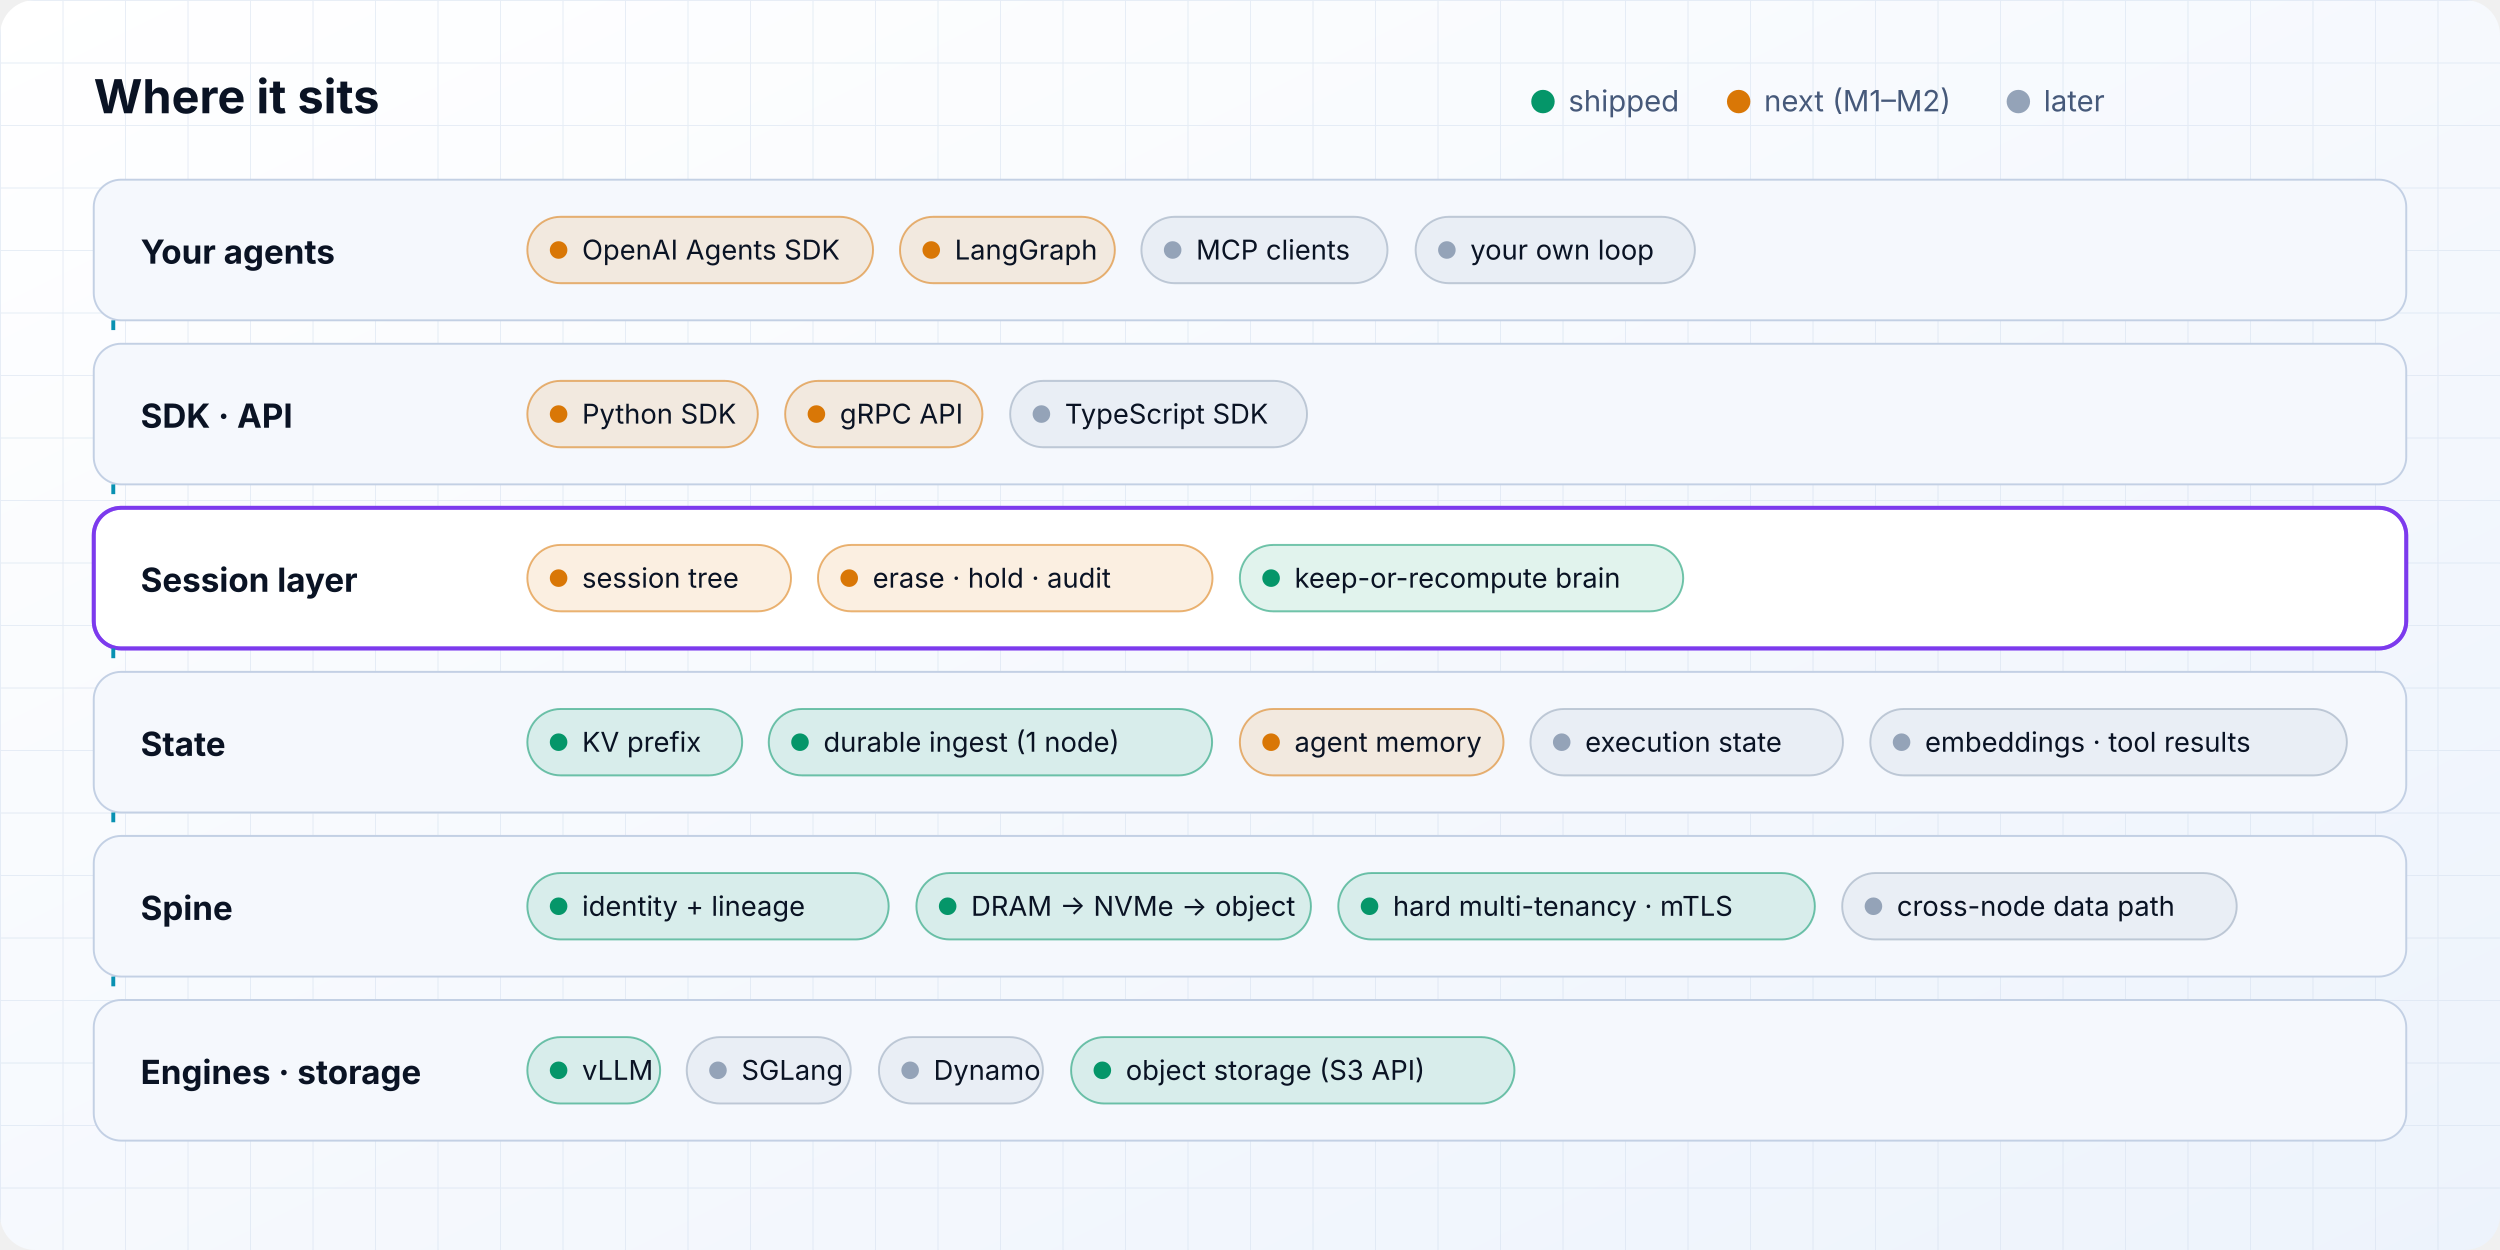
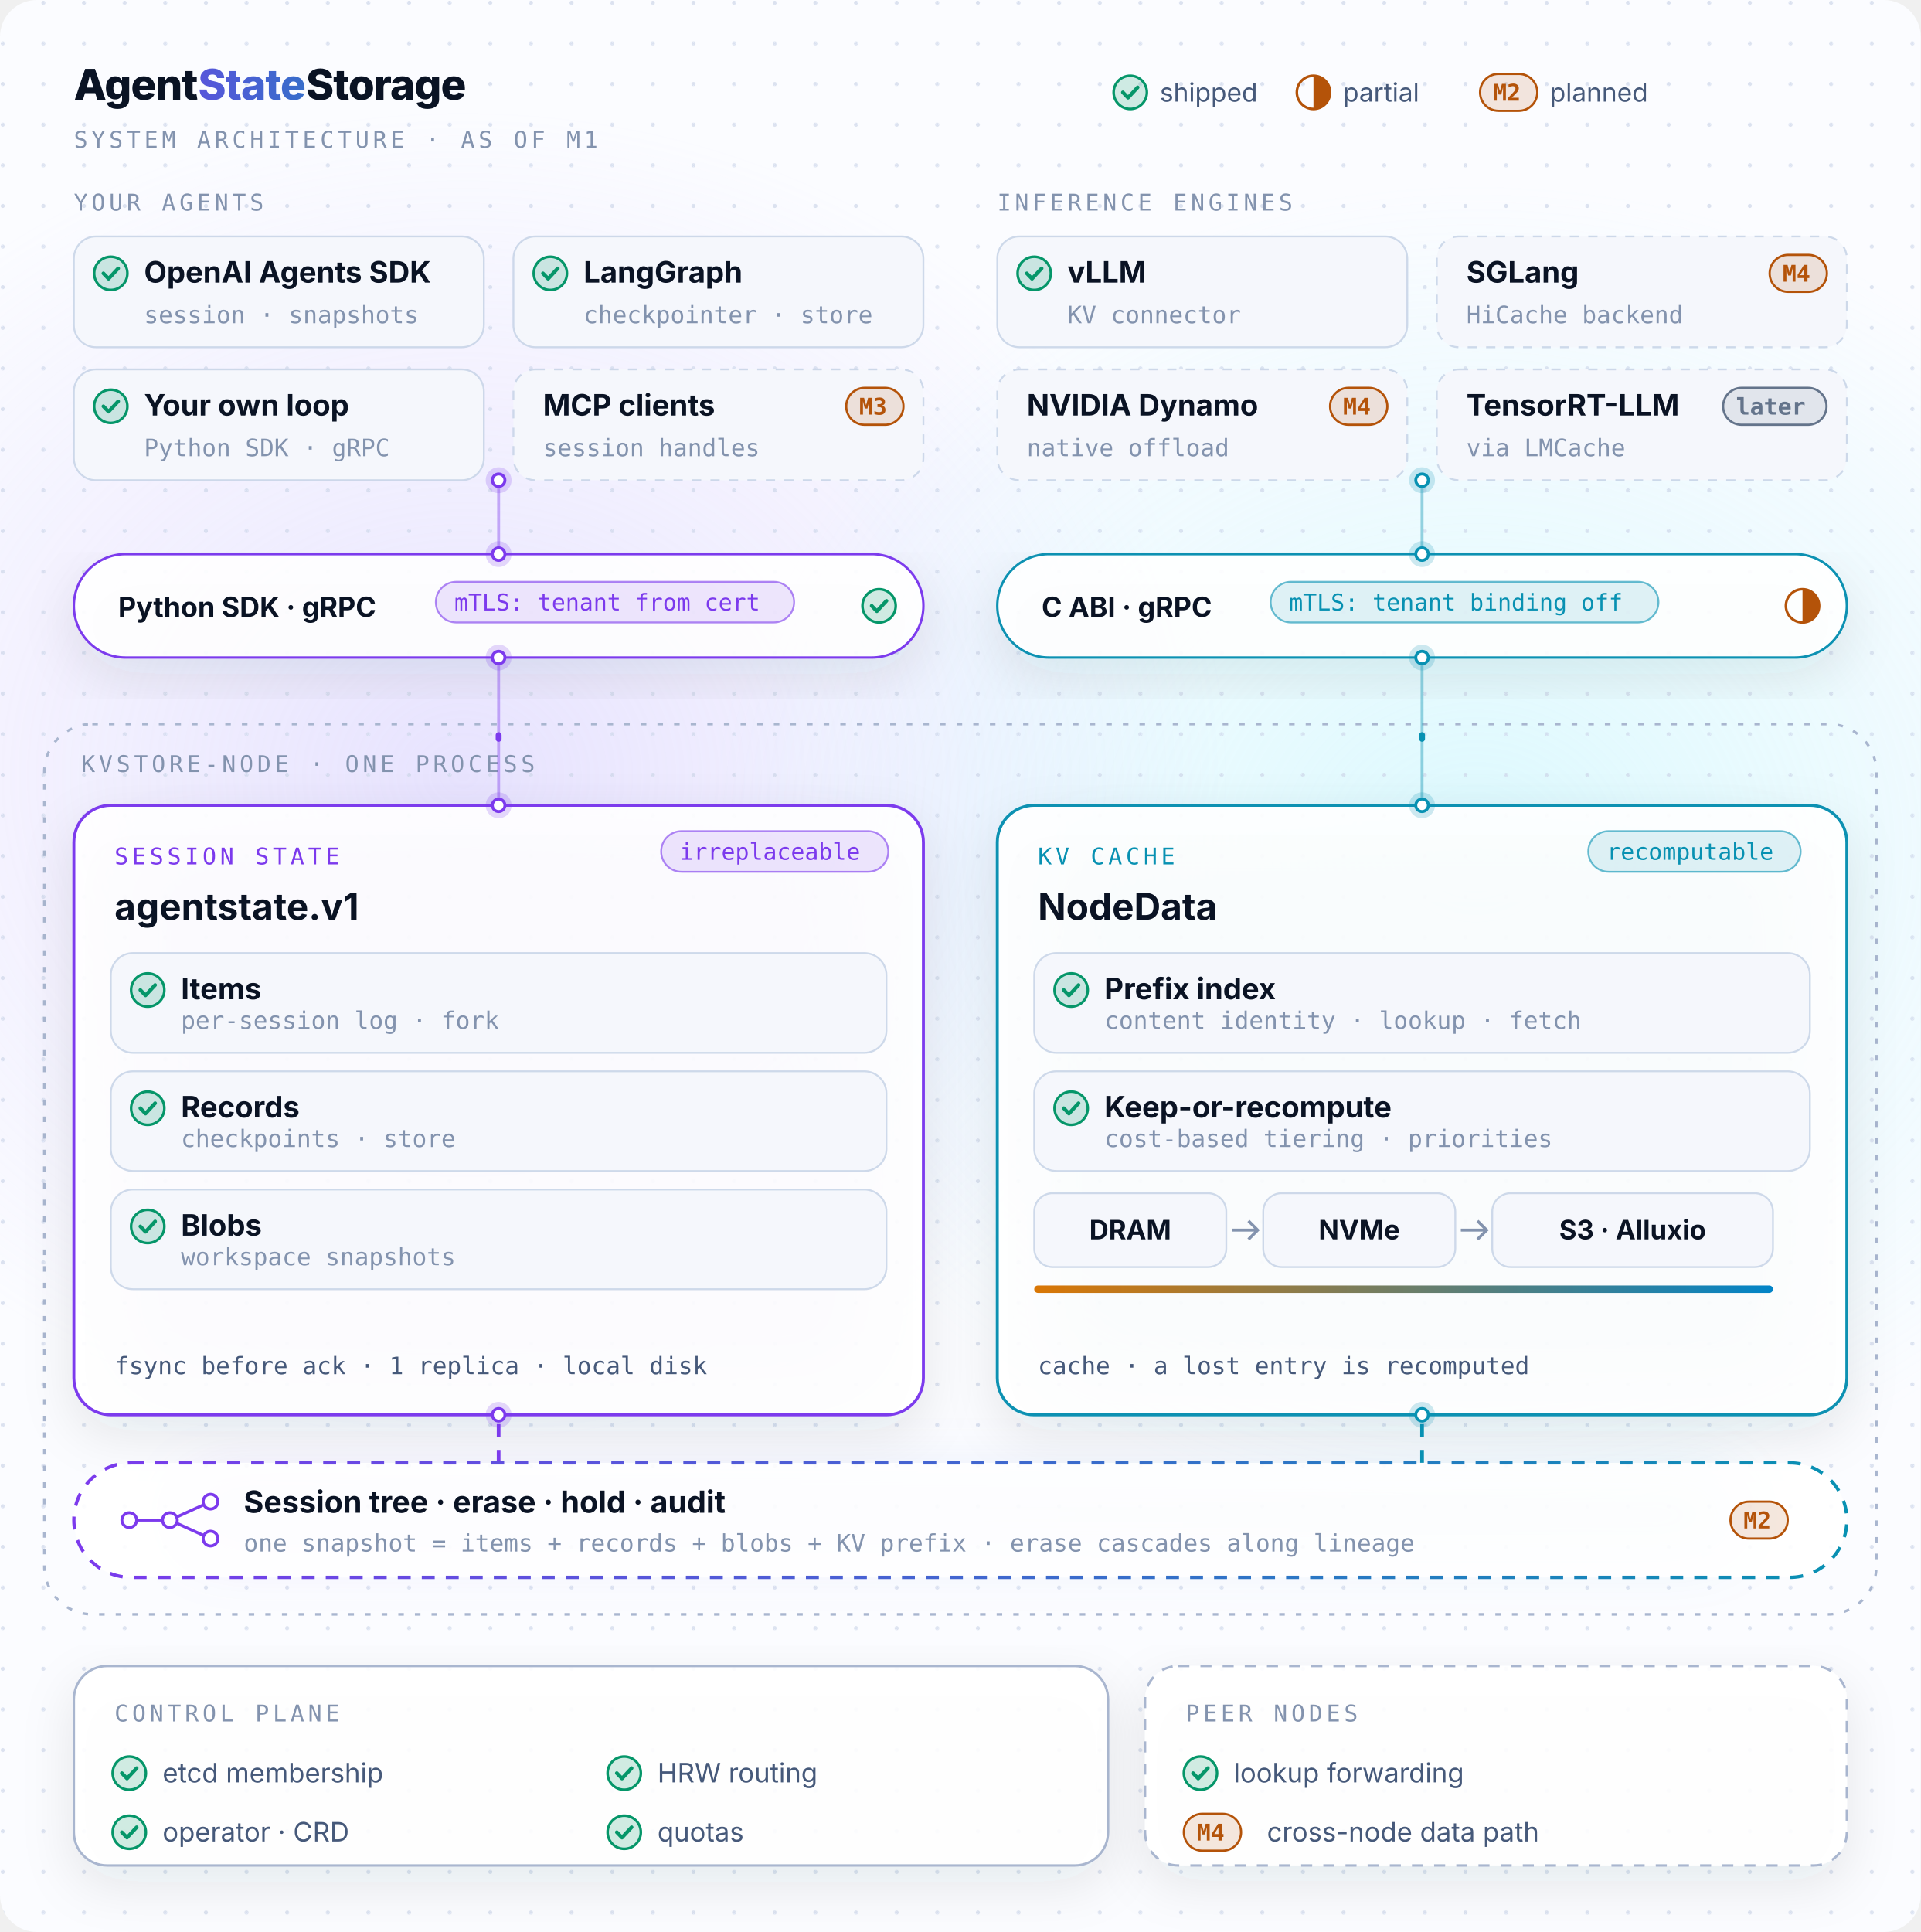
- <svg xmlns="http://www.w3.org/2000/svg" viewBox="0 0 1280 640" width="1280" height="640" role="img" aria-label="Architecture: agents, SDK, session layer, state planes, spine, engines and storage">
+ <svg xmlns="http://www.w3.org/2000/svg" viewBox="0 0 1040 1046" width="1040" height="1046" role="img" aria-label="AgentStateStorage system architecture">
  <style>
  .t  { font-family: Inter, -apple-system, 'Segoe UI', Helvetica, Arial, sans-serif; fill: #0A1324; }
  .s  { font-family: Inter, -apple-system, 'Segoe UI', Helvetica, Arial, sans-serif; fill: #46597A; }
  .d  { font-family: Inter, -apple-system, 'Segoe UI', Helvetica, Arial, sans-serif; fill: #8393AE; }
  .m  { font-family: 'JetBrains Mono', 'SF Mono', Menlo, Consolas, monospace; }
-   .flow  { stroke-dasharray: 5 9; animation: flow 1.6s linear infinite; }
-   .pulse { animation: pulse 2.8s ease-in-out infinite; }
-   @keyframes flow  { to { stroke-dashoffset: -28; } }
-   @keyframes pulse { 0%,100% { opacity: .25; } 50% { opacity: 1; } }
+   .eb { font-family: 'JetBrains Mono', 'SF Mono', Menlo, Consolas, monospace; font-size: 12.5px; letter-spacing: 2px; fill: #8393AE; }
+   .spark { stroke-dasharray: 2 40; stroke-linecap: round; animation: spark 2.2s linear infinite; }
+   .spark.slow { animation-duration: 3.4s; }
+   .march { stroke-dasharray: 7 7; animation: march 1.8s linear infinite; }
+   .breathe { animation: breathe 4s ease-in-out infinite; }
+   @keyframes spark { to { stroke-dashoffset: -84; } }
+   @keyframes march { to { stroke-dashoffset: -28; } }
+   @keyframes breathe { 0%,100% { opacity: .5; } 50% { opacity: 1; } }
  @media (prefers-reduced-motion: reduce) {
-     .flow, .pulse { animation: none; }
+     .spark, .march, .breathe { animation: none; }
  }
</style>
  <defs>
-     <linearGradient id="bg" x1="0" y1="0" x2="1" y2="1">
-       <stop offset="0" stop-color="#FFFFFF" />
-       <stop offset="1" stop-color="#EDF3FC" />
+     <pattern id="dots" width="22" height="22" patternUnits="userSpaceOnUse">
+       <circle cx="1.5" cy="1.5" r="1.1" fill="#CDD6E8" />
+     </pattern>
+     <radialGradient id="aur1" cx=".5" cy=".5" r=".5">
+       <stop offset="0" stop-color="#C4B5FD" stop-opacity=".35" />
+       <stop offset="1" stop-color="#C4B5FD" stop-opacity="0" />
+     </radialGradient>
+     <radialGradient id="aur2" cx=".5" cy=".5" r=".5">
+       <stop offset="0" stop-color="#A5F3FC" stop-opacity=".35" />
+       <stop offset="1" stop-color="#A5F3FC" stop-opacity="0" />
+     </radialGradient>
+     <linearGradient id="word" x1="0" y1="0" x2="1" y2="0">
+       <stop offset="0" stop-color="#7C3AED" />
+       <stop offset="1" stop-color="#0891B2" />
    </linearGradient>
-     <linearGradient id="brand" x1="0" y1="0" x2="1" y2="0">
-       <stop offset="0" stop-color="#0891B2" />
-       <stop offset=".5" stop-color="#7C3AED" />
-       <stop offset="1" stop-color="#D97706" />
+     <linearGradient id="span" gradientUnits="userSpaceOnUse" x1="40" y1="0" x2="1000" y2="0">
+       <stop offset="0" stop-color="#7C3AED" />
+       <stop offset="1" stop-color="#0891B2" />
    </linearGradient>
-     <pattern id="grid" width="32" height="32" patternUnits="userSpaceOnUse">
-       <path d="M32 0H0V32" fill="none" stroke="#D3DEEE" stroke-width="1" opacity=".55" />
-     </pattern>
-     <radialGradient id="aura" cx=".5" cy=".5" r=".5">
-       <stop offset="0" stop-color="#7C3AED" stop-opacity="0.12" />
-       <stop offset=".55" stop-color="#0891B2" stop-opacity="0.04" />
-       <stop offset="1" stop-color="#0891B2" stop-opacity="0" />
-     </radialGradient>
-     <filter id="glow" x="-50%" y="-50%" width="200%" height="200%">
-       <feGaussianBlur stdDeviation="7" />
+     <linearGradient id="heat" x1="0" y1="0" x2="1" y2="0">
+       <stop offset="0" stop-color="#D97706" />
+       <stop offset="1" stop-color="#0284C7" />
+     </linearGradient>
+     <filter id="soft" x="-20%" y="-20%" width="140%" height="160%">
+       <feDropShadow dx="0" dy="10" stdDeviation="14" flood-color="#1E293B" flood-opacity=".10" />
+     </filter>
+     <filter id="bloom" x="-30%" y="-80%" width="160%" height="260%">
+       <feGaussianBlur stdDeviation="16" />
    </filter>
  </defs>
-   <rect width="1280" height="640" rx="18" fill="url(#bg)" />
-   <rect width="1280" height="640" rx="18" fill="url(#grid)" />
-   <text x="48" y="58" font-size="24" font-weight="700" class="t">Where it sits</text>
-   <circle cx="790" cy="52" r="6" fill="#059669" />
-   <text x="803" y="57" font-size="15" class="s">shipped</text>
-   <circle cx="890.2" cy="52" r="6" fill="#D97706" />
-   <text x="903.2" y="57" font-size="15" class="s">next (M1–M2)</text>
-   <circle cx="1033.4" cy="52" r="6" fill="#94A3B8" />
-   <text x="1046.4" y="57" font-size="15" class="s">later</text>
-   <rect x="48" y="92" width="1184" height="72" rx="14" fill="#F5F8FD" stroke="#C3D0E4" stroke-width="1" />
-   <text x="72" y="135" font-size="17" font-weight="700" class="t">Your agents</text>
-   <g transform="translate(270,111)">
-     <rect width="177" height="34" rx="17.0" fill="#D97706" fill-opacity=".12" stroke="#D97706" stroke-opacity=".55" />
-     <circle cx="16" cy="17.0" r="4.5" fill="#D97706" />
-     <text x="28" y="21.9" font-size="14" class="t ">OpenAI Agents SDK</text>
-   </g>
-   <g transform="translate(460.8,111)">
-     <rect width="110" height="34" rx="17.0" fill="#D97706" fill-opacity=".12" stroke="#D97706" stroke-opacity=".55" />
-     <circle cx="16" cy="17.0" r="4.5" fill="#D97706" />
-     <text x="28" y="21.9" font-size="14" class="t ">LangGraph</text>
-   </g>
-   <g transform="translate(584.4,111)">
-     <rect width="126" height="34" rx="17.0" fill="#94A3B8" fill-opacity=".12" stroke="#94A3B8" stroke-opacity=".55" />
-     <circle cx="16" cy="17.0" r="4.5" fill="#94A3B8" />
-     <text x="28" y="21.9" font-size="14" class="t ">MCP clients</text>
-   </g>
-   <g transform="translate(724.8,111)">
-     <rect width="143" height="34" rx="17.0" fill="#94A3B8" fill-opacity=".12" stroke="#94A3B8" stroke-opacity=".55" />
-     <circle cx="16" cy="17.0" r="4.5" fill="#94A3B8" />
-     <text x="28" y="21.9" font-size="14" class="t ">your own loop</text>
-   </g>
-   <path d="M58 164v12" stroke="#0891B2" stroke-width="2" class="flow" />
-   <rect x="48" y="176" width="1184" height="72" rx="14" fill="#F5F8FD" stroke="#C3D0E4" stroke-width="1" />
-   <text x="72" y="219" font-size="17" font-weight="700" class="t">SDK · API</text>
-   <g transform="translate(270,195)">
-     <rect width="118" height="34" rx="17.0" fill="#D97706" fill-opacity=".12" stroke="#D97706" stroke-opacity=".55" />
-     <circle cx="16" cy="17.0" r="4.5" fill="#D97706" />
-     <text x="28" y="21.9" font-size="14" class="t ">Python SDK</text>
-   </g>
-   <g transform="translate(402.0,195)">
-     <rect width="101" height="34" rx="17.0" fill="#D97706" fill-opacity=".12" stroke="#D97706" stroke-opacity=".55" />
-     <circle cx="16" cy="17.0" r="4.5" fill="#D97706" />
-     <text x="28" y="21.9" font-size="14" class="t ">gRPC API</text>
-   </g>
-   <g transform="translate(517.2,195)">
-     <rect width="152" height="34" rx="17.0" fill="#94A3B8" fill-opacity=".12" stroke="#94A3B8" stroke-opacity=".55" />
-     <circle cx="16" cy="17.0" r="4.5" fill="#94A3B8" />
-     <text x="28" y="21.9" font-size="14" class="t ">TypeScript SDK</text>
-   </g>
-   <path d="M58 248v12" stroke="#0891B2" stroke-width="2" class="flow" />
-   <rect x="48" y="260" width="1184" height="72" rx="14" fill="#FFFFFF" stroke="#7C3AED" stroke-width="2" />
-   <rect x="48" y="260" width="1184" height="72" rx="14" fill="none" stroke="#7C3AED" stroke-width="2" opacity=".6" class="pulse" />
-   <text x="72" y="303" font-size="17" font-weight="700" class="t">Session layer</text>
-   <g transform="translate(270,279)">
-     <rect width="135" height="34" rx="17.0" fill="#D97706" fill-opacity=".12" stroke="#D97706" stroke-opacity=".55" />
-     <circle cx="16" cy="17.0" r="4.5" fill="#D97706" />
-     <text x="28" y="21.9" font-size="14" class="t ">session tree</text>
-   </g>
-   <g transform="translate(418.8,279)">
-     <rect width="202" height="34" rx="17.0" fill="#D97706" fill-opacity=".12" stroke="#D97706" stroke-opacity=".55" />
-     <circle cx="16" cy="17.0" r="4.5" fill="#D97706" />
-     <text x="28" y="21.9" font-size="14" class="t ">erase · hold · audit</text>
-   </g>
-   <g transform="translate(634.8,279)">
-     <rect width="227" height="34" rx="17.0" fill="#059669" fill-opacity=".12" stroke="#059669" stroke-opacity=".55" />
-     <circle cx="16" cy="17.0" r="4.5" fill="#059669" />
-     <text x="28" y="21.9" font-size="14" class="t ">keep-or-recompute brain</text>
-   </g>
-   <path d="M58 332v12" stroke="#0891B2" stroke-width="2" class="flow" />
-   <rect x="48" y="344" width="1184" height="72" rx="14" fill="#F5F8FD" stroke="#C3D0E4" stroke-width="1" />
-   <text x="72" y="387" font-size="17" font-weight="700" class="t">State</text>
-   <g transform="translate(270,363)">
-     <rect width="110" height="34" rx="17.0" fill="#059669" fill-opacity=".12" stroke="#059669" stroke-opacity=".55" />
-     <circle cx="16" cy="17.0" r="4.5" fill="#059669" />
-     <text x="28" y="21.9" font-size="14" class="t ">KV prefix</text>
-   </g>
-   <g transform="translate(393.6,363)">
-     <rect width="227" height="34" rx="17.0" fill="#059669" fill-opacity=".12" stroke="#059669" stroke-opacity=".55" />
-     <circle cx="16" cy="17.0" r="4.5" fill="#059669" />
-     <text x="28" y="21.9" font-size="14" class="t ">durable ingest (1 node)</text>
-   </g>
-   <g transform="translate(634.8,363)">
-     <rect width="135" height="34" rx="17.0" fill="#D97706" fill-opacity=".12" stroke="#D97706" stroke-opacity=".55" />
-     <circle cx="16" cy="17.0" r="4.5" fill="#D97706" />
-     <text x="28" y="21.9" font-size="14" class="t ">agent memory</text>
-   </g>
-   <g transform="translate(783.6,363)">
-     <rect width="160" height="34" rx="17.0" fill="#94A3B8" fill-opacity=".12" stroke="#94A3B8" stroke-opacity=".55" />
-     <circle cx="16" cy="17.0" r="4.5" fill="#94A3B8" />
-     <text x="28" y="21.9" font-size="14" class="t ">execution state</text>
-   </g>
-   <g transform="translate(957.6,363)">
-     <rect width="244" height="34" rx="17.0" fill="#94A3B8" fill-opacity=".12" stroke="#94A3B8" stroke-opacity=".55" />
-     <circle cx="16" cy="17.0" r="4.5" fill="#94A3B8" />
-     <text x="28" y="21.9" font-size="14" class="t ">embeddings · tool results</text>
-   </g>
-   <path d="M58 416v12" stroke="#0891B2" stroke-width="2" class="flow" />
-   <rect x="48" y="428" width="1184" height="72" rx="14" fill="#F5F8FD" stroke="#C3D0E4" stroke-width="1" />
-   <text x="72" y="471" font-size="17" font-weight="700" class="t">Spine</text>
-   <g transform="translate(270,447)">
-     <rect width="185" height="34" rx="17.0" fill="#059669" fill-opacity=".12" stroke="#059669" stroke-opacity=".55" />
-     <circle cx="16" cy="17.0" r="4.5" fill="#059669" />
-     <text x="28" y="21.9" font-size="14" class="t ">identity + lineage</text>
-   </g>
-   <g transform="translate(469.2,447)">
-     <rect width="202" height="34" rx="17.0" fill="#059669" fill-opacity=".12" stroke="#059669" stroke-opacity=".55" />
-     <circle cx="16" cy="17.0" r="4.5" fill="#059669" />
-     <text x="28" y="21.9" font-size="14" class="t ">DRAM → NVMe → object</text>
-   </g>
-   <g transform="translate(685.2,447)">
-     <rect width="244" height="34" rx="17.0" fill="#059669" fill-opacity=".12" stroke="#059669" stroke-opacity=".55" />
-     <circle cx="16" cy="17.0" r="4.5" fill="#059669" />
-     <text x="28" y="21.9" font-size="14" class="t ">hard multi-tenancy · mTLS</text>
-   </g>
-   <g transform="translate(943.2,447)">
-     <rect width="202" height="34" rx="17.0" fill="#94A3B8" fill-opacity=".12" stroke="#94A3B8" stroke-opacity=".55" />
-     <circle cx="16" cy="17.0" r="4.5" fill="#94A3B8" />
-     <text x="28" y="21.9" font-size="14" class="t ">cross-node data path</text>
-   </g>
-   <path d="M58 500v12" stroke="#0891B2" stroke-width="2" class="flow" />
-   <rect x="48" y="512" width="1184" height="72" rx="14" fill="#F5F8FD" stroke="#C3D0E4" stroke-width="1" />
-   <text x="72" y="555" font-size="17" font-weight="700" class="t">Engines · storage</text>
-   <g transform="translate(270,531)">
-     <rect width="68" height="34" rx="17.0" fill="#059669" fill-opacity=".12" stroke="#059669" stroke-opacity=".55" />
-     <circle cx="16" cy="17.0" r="4.5" fill="#059669" />
-     <text x="28" y="21.9" font-size="14" class="t ">vLLM</text>
-   </g>
-   <g transform="translate(351.6,531)">
-     <rect width="84" height="34" rx="17.0" fill="#94A3B8" fill-opacity=".12" stroke="#94A3B8" stroke-opacity=".55" />
-     <circle cx="16" cy="17.0" r="4.5" fill="#94A3B8" />
-     <text x="28" y="21.9" font-size="14" class="t ">SGLang</text>
-   </g>
-   <g transform="translate(450.0,531)">
-     <rect width="84" height="34" rx="17.0" fill="#94A3B8" fill-opacity=".12" stroke="#94A3B8" stroke-opacity=".55" />
-     <circle cx="16" cy="17.0" r="4.5" fill="#94A3B8" />
-     <text x="28" y="21.9" font-size="14" class="t ">Dynamo</text>
-   </g>
-   <g transform="translate(548.4,531)">
-     <rect width="227" height="34" rx="17.0" fill="#059669" fill-opacity=".12" stroke="#059669" stroke-opacity=".55" />
-     <circle cx="16" cy="17.0" r="4.5" fill="#059669" />
-     <text x="28" y="21.9" font-size="14" class="t ">object storage (S3 API)</text>
-   </g>
+   <rect width="1040" height="1046" rx="20" fill="#FBFCFF" />
+   <ellipse cx="250" cy="420" rx="420" ry="360" fill="url(#aur1)" />
+   <ellipse cx="800" cy="460" rx="420" ry="360" fill="url(#aur2)" />
+   <rect width="1040" height="1046" rx="20" fill="url(#dots)" opacity=".7" />
+   <text x="40" y="54" font-size="23" font-weight="800" letter-spacing="-.4" class="t">Agent<tspan fill="url(#word)">State</tspan>Storage</text>
+   <text x="40" y="80" class="eb">SYSTEM ARCHITECTURE · AS OF M1</text>
+   <circle cx="612" cy="50" r="9" fill="#059669" fill-opacity=".18" stroke="#059669" stroke-width="1.4" />
+   <path d="M608 50l2.8 2.9 5.2-5.6" fill="none" stroke="#059669" stroke-width="2" stroke-linecap="round" stroke-linejoin="round" />
+   <text x="628" y="55" font-size="14" class="s">shipped</text>
+   <circle cx="711.2" cy="50" r="9" fill="none" stroke="#B45309" stroke-width="1.4" />
+   <path d="M711.2 41a9 9 0 0 1 0 18z" fill="#B45309" />
+   <text x="727.2" y="55" font-size="14" class="s">partial</text>
+   <rect x="801.4" y="40" width="31" height="20" rx="10" fill="#B45309" fill-opacity=".14" stroke="#B45309" stroke-width="1.2" />
+   <text x="808.4" y="54.5" font-size="12.5" font-weight="700" class="m" fill="#B45309">M2</text>
+   <text x="839.2" y="55" font-size="14" class="s">planned</text>
+   <text x="40" y="114" class="eb">YOUR AGENTS</text>
+   <text x="540" y="114" class="eb">INFERENCE ENGINES</text>
+   <rect x="40" y="128" width="222" height="60" rx="12" fill="#F5F7FC" fill-opacity="1" stroke="#C3D0E4" stroke-opacity=".8" />
+   <circle cx="60" cy="148" r="9" fill="#059669" fill-opacity=".18" stroke="#059669" stroke-width="1.4" />
+   <path d="M56 148l2.8 2.9 5.2-5.6" fill="none" stroke="#059669" stroke-width="2" stroke-linecap="round" stroke-linejoin="round" />
+   <text x="78" y="153" font-size="16" font-weight="650" class="t">OpenAI Agents SDK</text>
+   <text x="78" y="175" font-size="13" class="d m">session · snapshots</text>
+   <rect x="278" y="128" width="222" height="60" rx="12" fill="#F5F7FC" fill-opacity="1" stroke="#C3D0E4" stroke-opacity=".8" />
+   <circle cx="298" cy="148" r="9" fill="#059669" fill-opacity=".18" stroke="#059669" stroke-width="1.4" />
+   <path d="M294 148l2.8 2.9 5.2-5.6" fill="none" stroke="#059669" stroke-width="2" stroke-linecap="round" stroke-linejoin="round" />
+   <text x="316" y="153" font-size="16" font-weight="650" class="t">LangGraph</text>
+   <text x="316" y="175" font-size="13" class="d m">checkpointer · store</text>
+   <rect x="40" y="200" width="222" height="60" rx="12" fill="#F5F7FC" fill-opacity="1" stroke="#C3D0E4" stroke-opacity=".8" />
+   <circle cx="60" cy="220" r="9" fill="#059669" fill-opacity=".18" stroke="#059669" stroke-width="1.4" />
+   <path d="M56 220l2.8 2.9 5.2-5.6" fill="none" stroke="#059669" stroke-width="2" stroke-linecap="round" stroke-linejoin="round" />
+   <text x="78" y="225" font-size="16" font-weight="650" class="t">Your own loop</text>
+   <text x="78" y="247" font-size="13" class="d m">Python SDK · gRPC</text>
+   <rect x="278" y="200" width="222" height="60" rx="12" fill="#F5F7FC" fill-opacity="1" stroke="#C3D0E4" stroke-opacity=".8" stroke-dasharray="5 5" />
+   <rect x="458.2" y="210" width="31" height="20" rx="10" fill="#B45309" fill-opacity=".14" stroke="#B45309" stroke-width="1.2" />
+   <text x="465.2" y="224.5" font-size="12.5" font-weight="700" class="m" fill="#B45309">M3</text>
+   <text x="294" y="225" font-size="16" font-weight="650" class="t">MCP clients</text>
+   <text x="294" y="247" font-size="13" class="d m">session handles</text>
+   <rect x="540" y="128" width="222" height="60" rx="12" fill="#F5F7FC" fill-opacity="1" stroke="#C3D0E4" stroke-opacity=".8" />
+   <circle cx="560" cy="148" r="9" fill="#059669" fill-opacity=".18" stroke="#059669" stroke-width="1.4" />
+   <path d="M556 148l2.8 2.9 5.2-5.6" fill="none" stroke="#059669" stroke-width="2" stroke-linecap="round" stroke-linejoin="round" />
+   <text x="578" y="153" font-size="16" font-weight="650" class="t">vLLM</text>
+   <text x="578" y="175" font-size="13" class="d m">KV connector</text>
+   <rect x="778" y="128" width="222" height="60" rx="12" fill="#F5F7FC" fill-opacity="1" stroke="#C3D0E4" stroke-opacity=".8" stroke-dasharray="5 5" />
+   <rect x="958.2" y="138" width="31" height="20" rx="10" fill="#B45309" fill-opacity=".14" stroke="#B45309" stroke-width="1.2" />
+   <text x="965.2" y="152.5" font-size="12.5" font-weight="700" class="m" fill="#B45309">M4</text>
+   <text x="794" y="153" font-size="16" font-weight="650" class="t">SGLang</text>
+   <text x="794" y="175" font-size="13" class="d m">HiCache backend</text>
+   <rect x="540" y="200" width="222" height="60" rx="12" fill="#F5F7FC" fill-opacity="1" stroke="#C3D0E4" stroke-opacity=".8" stroke-dasharray="5 5" />
+   <rect x="720.2" y="210" width="31" height="20" rx="10" fill="#B45309" fill-opacity=".14" stroke="#B45309" stroke-width="1.2" />
+   <text x="727.2" y="224.5" font-size="12.5" font-weight="700" class="m" fill="#B45309">M4</text>
+   <text x="556" y="225" font-size="16" font-weight="650" class="t">NVIDIA Dynamo</text>
+   <text x="556" y="247" font-size="13" class="d m">native offload</text>
+   <rect x="778" y="200" width="222" height="60" rx="12" fill="#F5F7FC" fill-opacity="1" stroke="#C3D0E4" stroke-opacity=".8" stroke-dasharray="5 5" />
+   <rect x="933.0" y="210" width="56" height="20" rx="10" fill="#64748B" fill-opacity=".14" stroke="#64748B" stroke-width="1.2" />
+   <text x="940.0" y="224.5" font-size="12.5" font-weight="700" class="m" fill="#64748B">later</text>
+   <text x="794" y="225" font-size="16" font-weight="650" class="t">TensorRT-LLM</text>
+   <text x="794" y="247" font-size="13" class="d m">via LMCache</text>
+   <path d="M270.0 260V300" fill="none" stroke="#7C3AED" stroke-width="1.6" opacity=".4" />
+   <path d="M270.0 260V300" fill="none" stroke="#7C3AED" stroke-width="3.2" class="spark" />
+   <path d="M770.0 260V300" fill="none" stroke="#0891B2" stroke-width="1.6" opacity=".4" />
+   <path d="M770.0 260V300" fill="none" stroke="#0891B2" stroke-width="3.2" class="spark" />
+   <rect x="40" y="300" width="460" height="56" rx="28" fill="#FFFFFF" fill-opacity=".9" stroke="#7C3AED" stroke-width="1.3" filter="url(#soft)" />
+   <rect x="540" y="300" width="460" height="56" rx="28" fill="#FFFFFF" fill-opacity=".9" stroke="#0891B2" stroke-width="1.3" filter="url(#soft)" />
+   <text x="64" y="334" font-size="15" font-weight="650" class="t">Python SDK · gRPC</text>
+   <rect x="236" y="315" width="194" height="22" rx="11" fill="#7C3AED" fill-opacity=".12" stroke="#7C3AED" stroke-opacity=".6" />
+   <text x="246" y="330.5" font-size="12.5" class="m" fill="#7C3AED">mTLS: tenant from cert</text>
+   <circle cx="476" cy="328" r="9" fill="#059669" fill-opacity=".18" stroke="#059669" stroke-width="1.4" />
+   <path d="M472 328l2.8 2.9 5.2-5.6" fill="none" stroke="#059669" stroke-width="2" stroke-linecap="round" stroke-linejoin="round" />
+   <text x="564" y="334" font-size="15" font-weight="650" class="t">C ABI · gRPC</text>
+   <rect x="688" y="315" width="210" height="22" rx="11" fill="#0891B2" fill-opacity=".12" stroke="#0891B2" stroke-opacity=".6" />
+   <text x="698" y="330.5" font-size="12.5" class="m" fill="#0891B2">mTLS: tenant binding off</text>
+   <circle cx="976" cy="328" r="9" fill="none" stroke="#B45309" stroke-width="1.4" />
+   <path d="M976 319a9 9 0 0 1 0 18z" fill="#B45309" />
+   <rect x="24" y="392" width="992" height="482" rx="26" fill="none" stroke="#A9B6CF" stroke-width="1.4" stroke-dasharray="3 6" />
+   <text x="44" y="418" class="eb">KVSTORE-NODE · ONE PROCESS</text>
+   <path d="M270.0 356V436" fill="none" stroke="#7C3AED" stroke-width="1.6" opacity=".4" />
+   <path d="M270.0 356V436" fill="none" stroke="#7C3AED" stroke-width="3.2" class="spark slow" />
+   <path d="M770.0 356V436" fill="none" stroke="#0891B2" stroke-width="1.6" opacity=".4" />
+   <path d="M770.0 356V436" fill="none" stroke="#0891B2" stroke-width="3.2" class="spark slow" />
+   <rect x="70" y="456" width="400" height="290" rx="30" fill="#7C3AED" opacity=".14" filter="url(#bloom)" class="breathe" />
+   <rect x="40" y="436" width="460" height="330" rx="20" fill="#FFFFFF" fill-opacity=".9" stroke="#7C3AED" stroke-width="1.6" filter="url(#soft)" />
+   <text x="62" y="468" class="eb" style="fill:#7C3AED">SESSION STATE</text>
+   <rect x="358" y="450" width="123" height="22" rx="11" fill="#7C3AED" fill-opacity=".12" stroke="#7C3AED" stroke-opacity=".6" />
+   <text x="368" y="465.5" font-size="12.5" class="m" fill="#7C3AED">irreplaceable</text>
+   <text x="62" y="498" font-size="20" font-weight="750" class="t">agentstate.v1</text>
+   <rect x="60" y="516" width="420" height="54" rx="12" fill="#F5F7FC" fill-opacity="1" stroke="#C3D0E4" stroke-opacity=".8" />
+   <circle cx="80" cy="536" r="9" fill="#059669" fill-opacity=".18" stroke="#059669" stroke-width="1.4" />
+   <path d="M76 536l2.8 2.9 5.2-5.6" fill="none" stroke="#059669" stroke-width="2" stroke-linecap="round" stroke-linejoin="round" />
+   <text x="98" y="541" font-size="16" font-weight="650" class="t">Items</text>
+   <text x="98" y="557" font-size="13" class="d m">per-session log · fork</text>
+   <rect x="60" y="580" width="420" height="54" rx="12" fill="#F5F7FC" fill-opacity="1" stroke="#C3D0E4" stroke-opacity=".8" />
+   <circle cx="80" cy="600" r="9" fill="#059669" fill-opacity=".18" stroke="#059669" stroke-width="1.4" />
+   <path d="M76 600l2.8 2.9 5.2-5.6" fill="none" stroke="#059669" stroke-width="2" stroke-linecap="round" stroke-linejoin="round" />
+   <text x="98" y="605" font-size="16" font-weight="650" class="t">Records</text>
+   <text x="98" y="621" font-size="13" class="d m">checkpoints · store</text>
+   <rect x="60" y="644" width="420" height="54" rx="12" fill="#F5F7FC" fill-opacity="1" stroke="#C3D0E4" stroke-opacity=".8" />
+   <circle cx="80" cy="664" r="9" fill="#059669" fill-opacity=".18" stroke="#059669" stroke-width="1.4" />
+   <path d="M76 664l2.8 2.9 5.2-5.6" fill="none" stroke="#059669" stroke-width="2" stroke-linecap="round" stroke-linejoin="round" />
+   <text x="98" y="669" font-size="16" font-weight="650" class="t">Blobs</text>
+   <text x="98" y="685" font-size="13" class="d m">workspace snapshots</text>
+   <text x="62" y="744" font-size="13" class="s m">fsync before ack · 1 replica · local disk</text>
+   <rect x="570" y="456" width="400" height="290" rx="30" fill="#0891B2" opacity=".14" filter="url(#bloom)" class="breathe" />
+   <rect x="540" y="436" width="460" height="330" rx="20" fill="#FFFFFF" fill-opacity=".9" stroke="#0891B2" stroke-width="1.6" filter="url(#soft)" />
+   <text x="562" y="468" class="eb" style="fill:#0891B2">KV CACHE</text>
+   <rect x="860" y="450" width="115" height="22" rx="11" fill="#0891B2" fill-opacity=".12" stroke="#0891B2" stroke-opacity=".6" />
+   <text x="870" y="465.5" font-size="12.5" class="m" fill="#0891B2">recomputable</text>
+   <text x="562" y="498" font-size="20" font-weight="750" class="t">NodeData</text>
+   <rect x="560" y="516" width="420" height="54" rx="12" fill="#F5F7FC" fill-opacity="1" stroke="#C3D0E4" stroke-opacity=".8" />
+   <circle cx="580" cy="536" r="9" fill="#059669" fill-opacity=".18" stroke="#059669" stroke-width="1.4" />
+   <path d="M576 536l2.8 2.9 5.2-5.6" fill="none" stroke="#059669" stroke-width="2" stroke-linecap="round" stroke-linejoin="round" />
+   <text x="598" y="541" font-size="16" font-weight="650" class="t">Prefix index</text>
+   <text x="598" y="557" font-size="13" class="d m">content identity · lookup · fetch</text>
+   <rect x="560" y="580" width="420" height="54" rx="12" fill="#F5F7FC" fill-opacity="1" stroke="#C3D0E4" stroke-opacity=".8" />
+   <circle cx="580" cy="600" r="9" fill="#059669" fill-opacity=".18" stroke="#059669" stroke-width="1.4" />
+   <path d="M576 600l2.8 2.9 5.2-5.6" fill="none" stroke="#059669" stroke-width="2" stroke-linecap="round" stroke-linejoin="round" />
+   <text x="598" y="605" font-size="16" font-weight="650" class="t">Keep-or-recompute</text>
+   <text x="598" y="621" font-size="13" class="d m">cost-based tiering · priorities</text>
+   <rect x="560" y="646" width="104" height="40" rx="10" fill="#F5F7FC" fill-opacity="1" stroke="#C3D0E4" stroke-opacity=".8" />
+   <text x="612.0" y="671" text-anchor="middle" font-size="14.5" font-weight="650" class="t">DRAM</text>
+   <path d="M667 666h14M676 661l5 5-5 5" fill="none" stroke="#8393AE" stroke-width="1.6" />
+   <rect x="684" y="646" width="104" height="40" rx="10" fill="#F5F7FC" fill-opacity="1" stroke="#C3D0E4" stroke-opacity=".8" />
+   <text x="736.0" y="671" text-anchor="middle" font-size="14.5" font-weight="650" class="t">NVMe</text>
+   <path d="M791 666h14M800 661l5 5-5 5" fill="none" stroke="#8393AE" stroke-width="1.6" />
+   <rect x="808" y="646" width="152" height="40" rx="10" fill="#F5F7FC" fill-opacity="1" stroke="#C3D0E4" stroke-opacity=".8" />
+   <text x="884.0" y="671" text-anchor="middle" font-size="14.5" font-weight="650" class="t">S3 · Alluxio</text>
+   <rect x="560" y="696" width="400" height="4" rx="2" fill="url(#heat)" />
+   <text x="562" y="744" font-size="13" class="s m">cache · a lost entry is recomputed</text>
+   <path d="M270.0 792V766" stroke="#7C3AED" stroke-width="2" class="march" />
+   <path d="M770.0 792V766" stroke="#0891B2" stroke-width="2" class="march" />
+   <rect x="100" y="800" width="840" height="40" rx="20" fill="url(#span)" opacity=".14" filter="url(#bloom)" class="breathe" />
+   <rect x="40" y="792" width="960" height="62" rx="31" fill="#FFFFFF" fill-opacity=".9" stroke="url(#span)" stroke-width="1.8" stroke-dasharray="7 6" />
+   <path d="M70 823L92 823" stroke="#7C3AED" stroke-width="1.6" />
+   <path d="M92 823L114 813" stroke="#7C3AED" stroke-width="1.6" />
+   <path d="M92 823L114 833" stroke="#7C3AED" stroke-width="1.6" />
+   <circle cx="70" cy="823" r="4" fill="#FFFFFF" stroke="#7C3AED" stroke-width="1.6" />
+   <circle cx="92" cy="823" r="4" fill="#FFFFFF" stroke="#7C3AED" stroke-width="1.6" />
+   <circle cx="114" cy="813" r="4" fill="#FFFFFF" stroke="#7C3AED" stroke-width="1.6" />
+   <circle cx="114" cy="833" r="4" fill="#FFFFFF" stroke="#7C3AED" stroke-width="1.6" />
+   <text x="132" y="819" font-size="16.5" font-weight="700" class="t">Session tree · erase · hold · audit</text>
+   <text x="132" y="840" font-size="13" class="d m">one snapshot = items + records + blobs + KV prefix · erase cascades along lineage</text>
+   <rect x="937" y="813" width="31" height="20" rx="10" fill="#B45309" fill-opacity=".14" stroke="#B45309" stroke-width="1.2" />
+   <text x="944" y="827.5" font-size="12.5" font-weight="700" class="m" fill="#B45309">M2</text>
+   <rect x="40" y="902" width="560" height="108" rx="18" fill="#FFFFFF" fill-opacity=".9" stroke="#A9B6CF" stroke-width="1.3" filter="url(#soft)" />
+   <text x="62" y="932" class="eb">CONTROL PLANE</text>
+   <circle cx="70" cy="960" r="9" fill="#059669" fill-opacity=".18" stroke="#059669" stroke-width="1.4" />
+   <path d="M66 960l2.8 2.9 5.2-5.6" fill="none" stroke="#059669" stroke-width="2" stroke-linecap="round" stroke-linejoin="round" />
+   <text x="88" y="965" font-size="14.5" class="s">etcd membership</text>
+   <circle cx="338" cy="960" r="9" fill="#059669" fill-opacity=".18" stroke="#059669" stroke-width="1.4" />
+   <path d="M334 960l2.8 2.9 5.2-5.6" fill="none" stroke="#059669" stroke-width="2" stroke-linecap="round" stroke-linejoin="round" />
+   <text x="356" y="965" font-size="14.5" class="s">HRW routing</text>
+   <circle cx="70" cy="992" r="9" fill="#059669" fill-opacity=".18" stroke="#059669" stroke-width="1.4" />
+   <path d="M66 992l2.8 2.9 5.2-5.6" fill="none" stroke="#059669" stroke-width="2" stroke-linecap="round" stroke-linejoin="round" />
+   <text x="88" y="997" font-size="14.5" class="s">operator · CRD</text>
+   <circle cx="338" cy="992" r="9" fill="#059669" fill-opacity=".18" stroke="#059669" stroke-width="1.4" />
+   <path d="M334 992l2.8 2.9 5.2-5.6" fill="none" stroke="#059669" stroke-width="2" stroke-linecap="round" stroke-linejoin="round" />
+   <text x="356" y="997" font-size="14.5" class="s">quotas</text>
+   <rect x="620" y="902" width="380" height="108" rx="18" fill="#FFFFFF" fill-opacity=".9" stroke="#A9B6CF" stroke-width="1.3" stroke-dasharray="6 6" filter="url(#soft)" />
+   <text x="642" y="932" class="eb">PEER NODES</text>
+   <circle cx="650" cy="960" r="9" fill="#059669" fill-opacity=".18" stroke="#059669" stroke-width="1.4" />
+   <path d="M646 960l2.8 2.9 5.2-5.6" fill="none" stroke="#059669" stroke-width="2" stroke-linecap="round" stroke-linejoin="round" />
+   <text x="668" y="965" font-size="14.5" class="s">lookup forwarding</text>
+   <rect x="641" y="982" width="31" height="20" rx="10" fill="#B45309" fill-opacity=".14" stroke="#B45309" stroke-width="1.2" />
+   <text x="648" y="996.5" font-size="12.5" font-weight="700" class="m" fill="#B45309">M4</text>
+   <text x="686" y="997" font-size="14.5" class="s">cross-node data path</text>
+   <circle cx="270.0" cy="260" r="7" fill="#7C3AED" opacity=".2" />
+   <circle cx="270.0" cy="260" r="3.4" fill="#FFFFFF" stroke="#7C3AED" stroke-width="1.6" />
+   <circle cx="270.0" cy="300" r="7" fill="#7C3AED" opacity=".2" />
+   <circle cx="270.0" cy="300" r="3.4" fill="#FFFFFF" stroke="#7C3AED" stroke-width="1.6" />
+   <circle cx="770.0" cy="260" r="7" fill="#0891B2" opacity=".2" />
+   <circle cx="770.0" cy="260" r="3.4" fill="#FFFFFF" stroke="#0891B2" stroke-width="1.6" />
+   <circle cx="770.0" cy="300" r="7" fill="#0891B2" opacity=".2" />
+   <circle cx="770.0" cy="300" r="3.4" fill="#FFFFFF" stroke="#0891B2" stroke-width="1.6" />
+   <circle cx="270.0" cy="356" r="7" fill="#7C3AED" opacity=".2" />
+   <circle cx="270.0" cy="356" r="3.4" fill="#FFFFFF" stroke="#7C3AED" stroke-width="1.6" />
+   <circle cx="270.0" cy="436" r="7" fill="#7C3AED" opacity=".2" />
+   <circle cx="270.0" cy="436" r="3.4" fill="#FFFFFF" stroke="#7C3AED" stroke-width="1.6" />
+   <circle cx="770.0" cy="356" r="7" fill="#0891B2" opacity=".2" />
+   <circle cx="770.0" cy="356" r="3.4" fill="#FFFFFF" stroke="#0891B2" stroke-width="1.6" />
+   <circle cx="770.0" cy="436" r="7" fill="#0891B2" opacity=".2" />
+   <circle cx="770.0" cy="436" r="3.4" fill="#FFFFFF" stroke="#0891B2" stroke-width="1.6" />
+   <circle cx="270.0" cy="766" r="7" fill="#7C3AED" opacity=".2" />
+   <circle cx="270.0" cy="766" r="3.4" fill="#FFFFFF" stroke="#7C3AED" stroke-width="1.6" />
+   <circle cx="770.0" cy="766" r="7" fill="#0891B2" opacity=".2" />
+   <circle cx="770.0" cy="766" r="3.4" fill="#FFFFFF" stroke="#0891B2" stroke-width="1.6" />
</svg>
